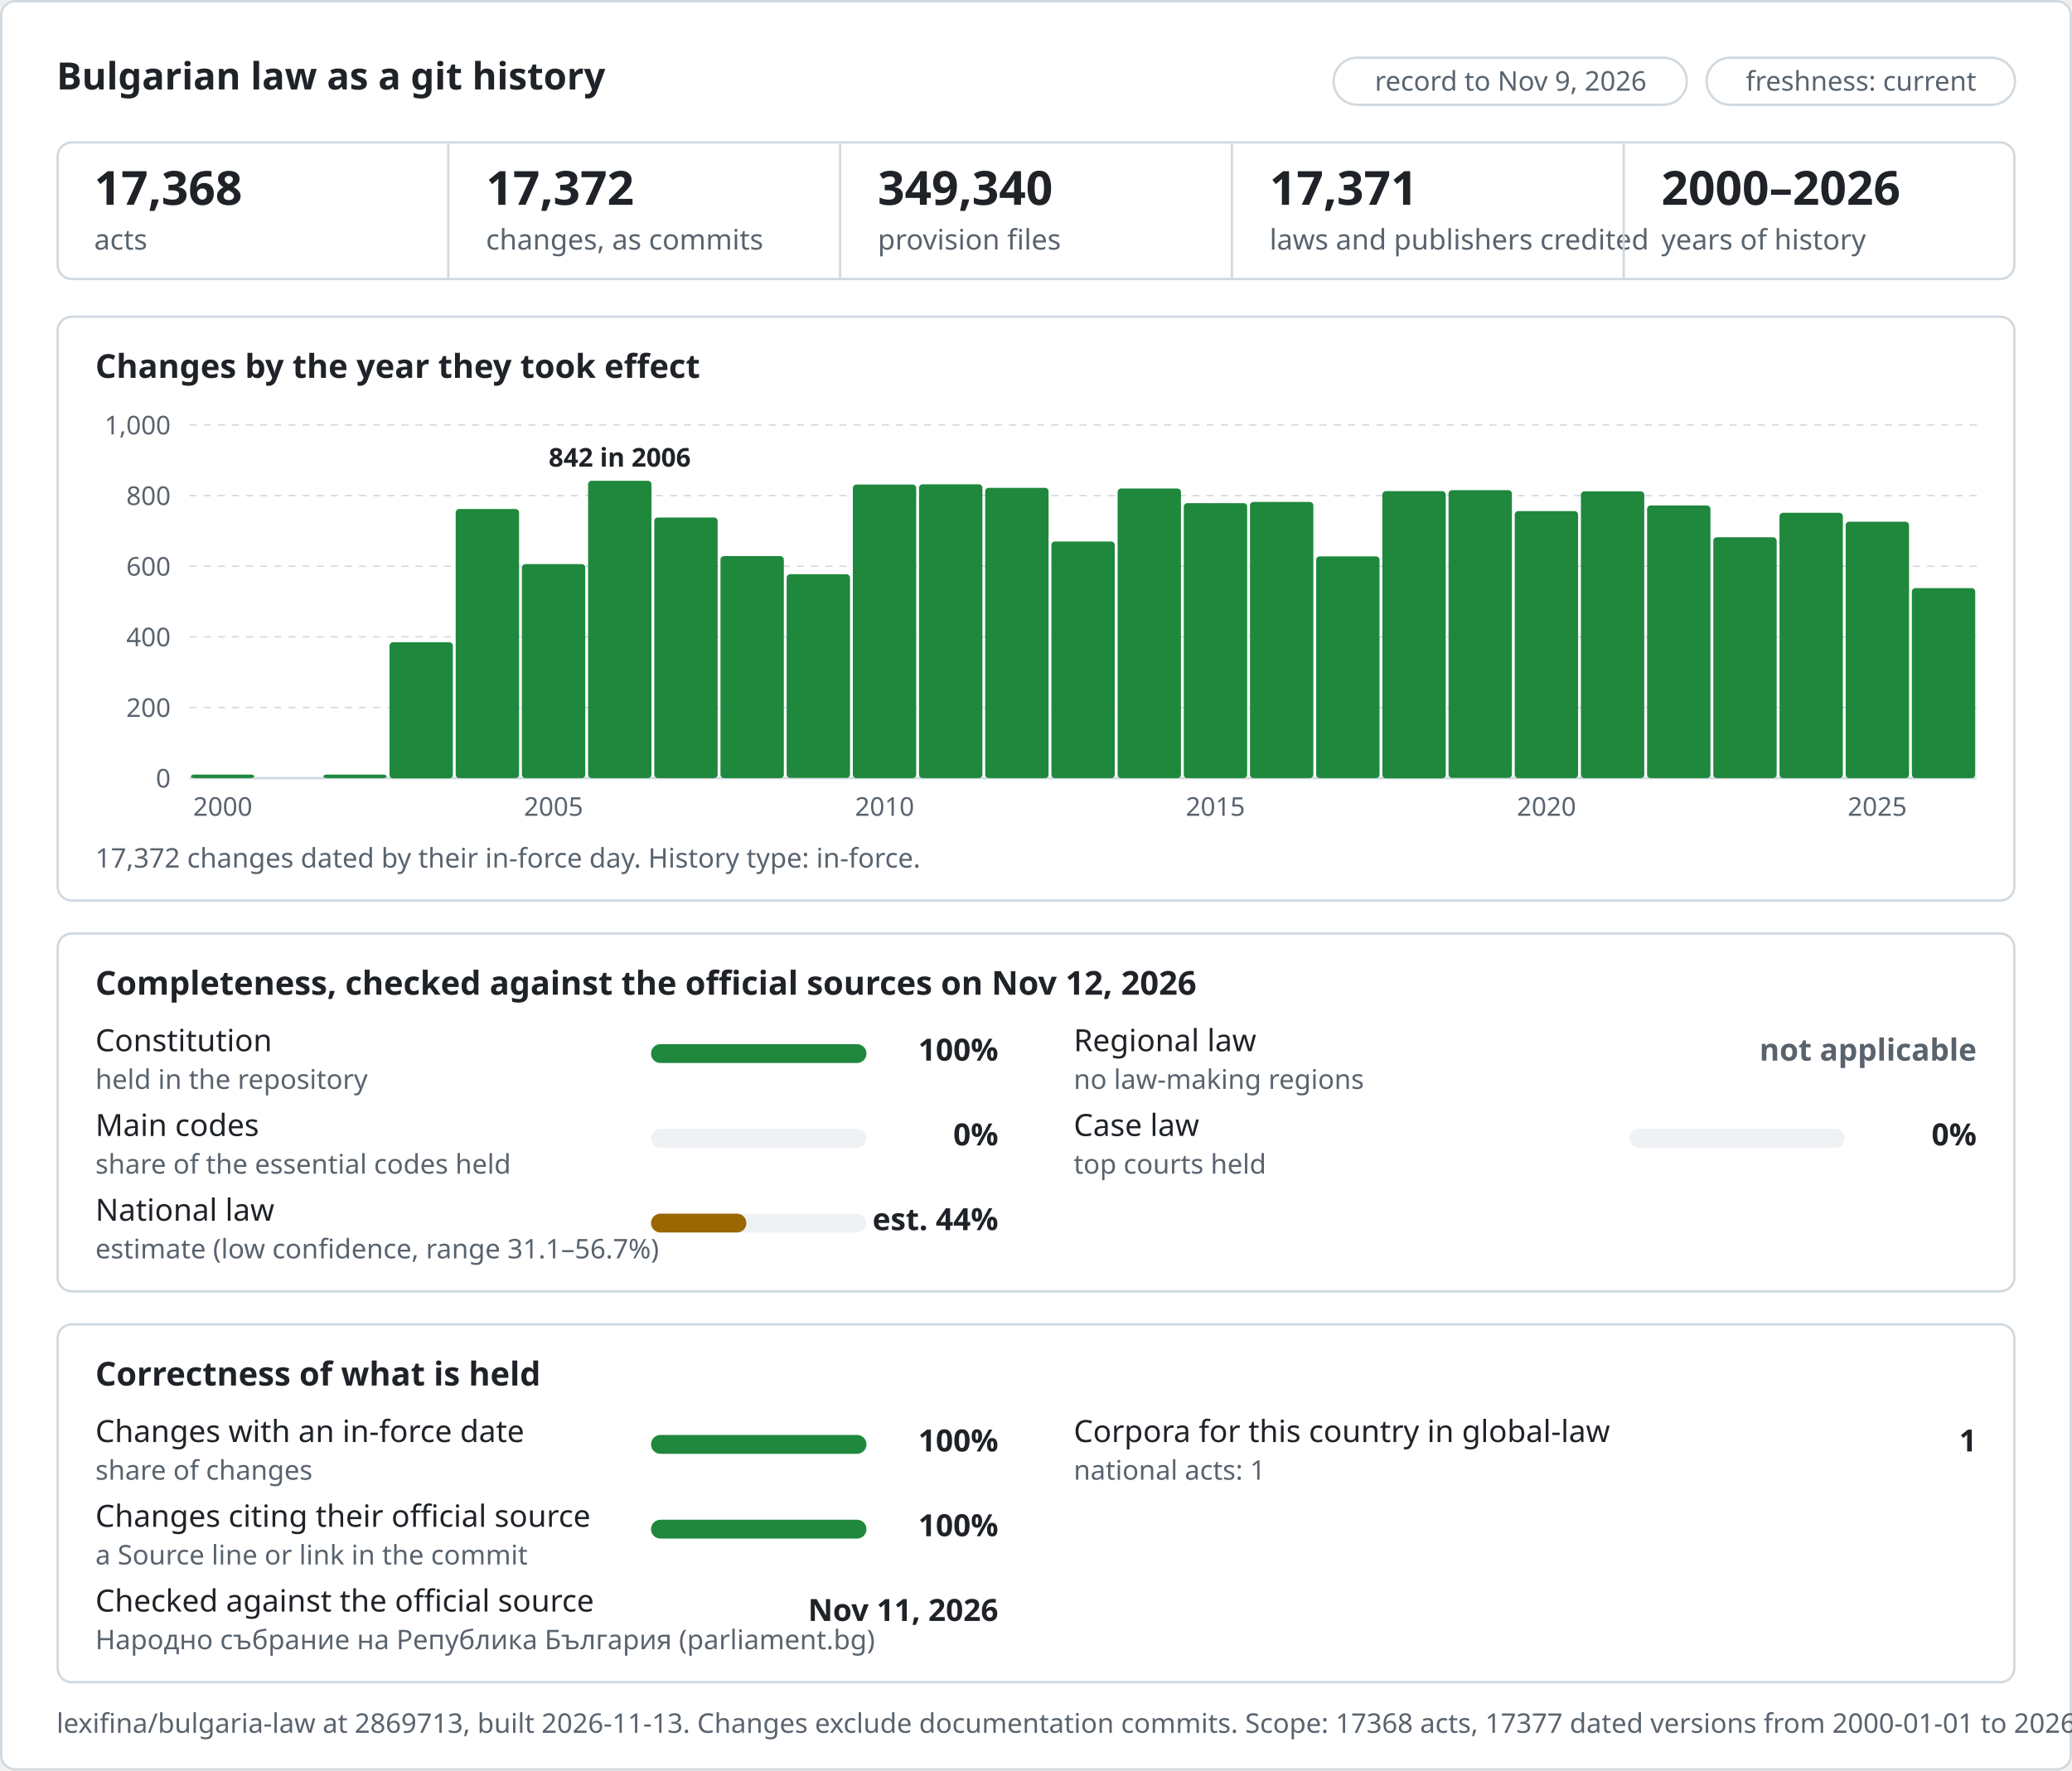
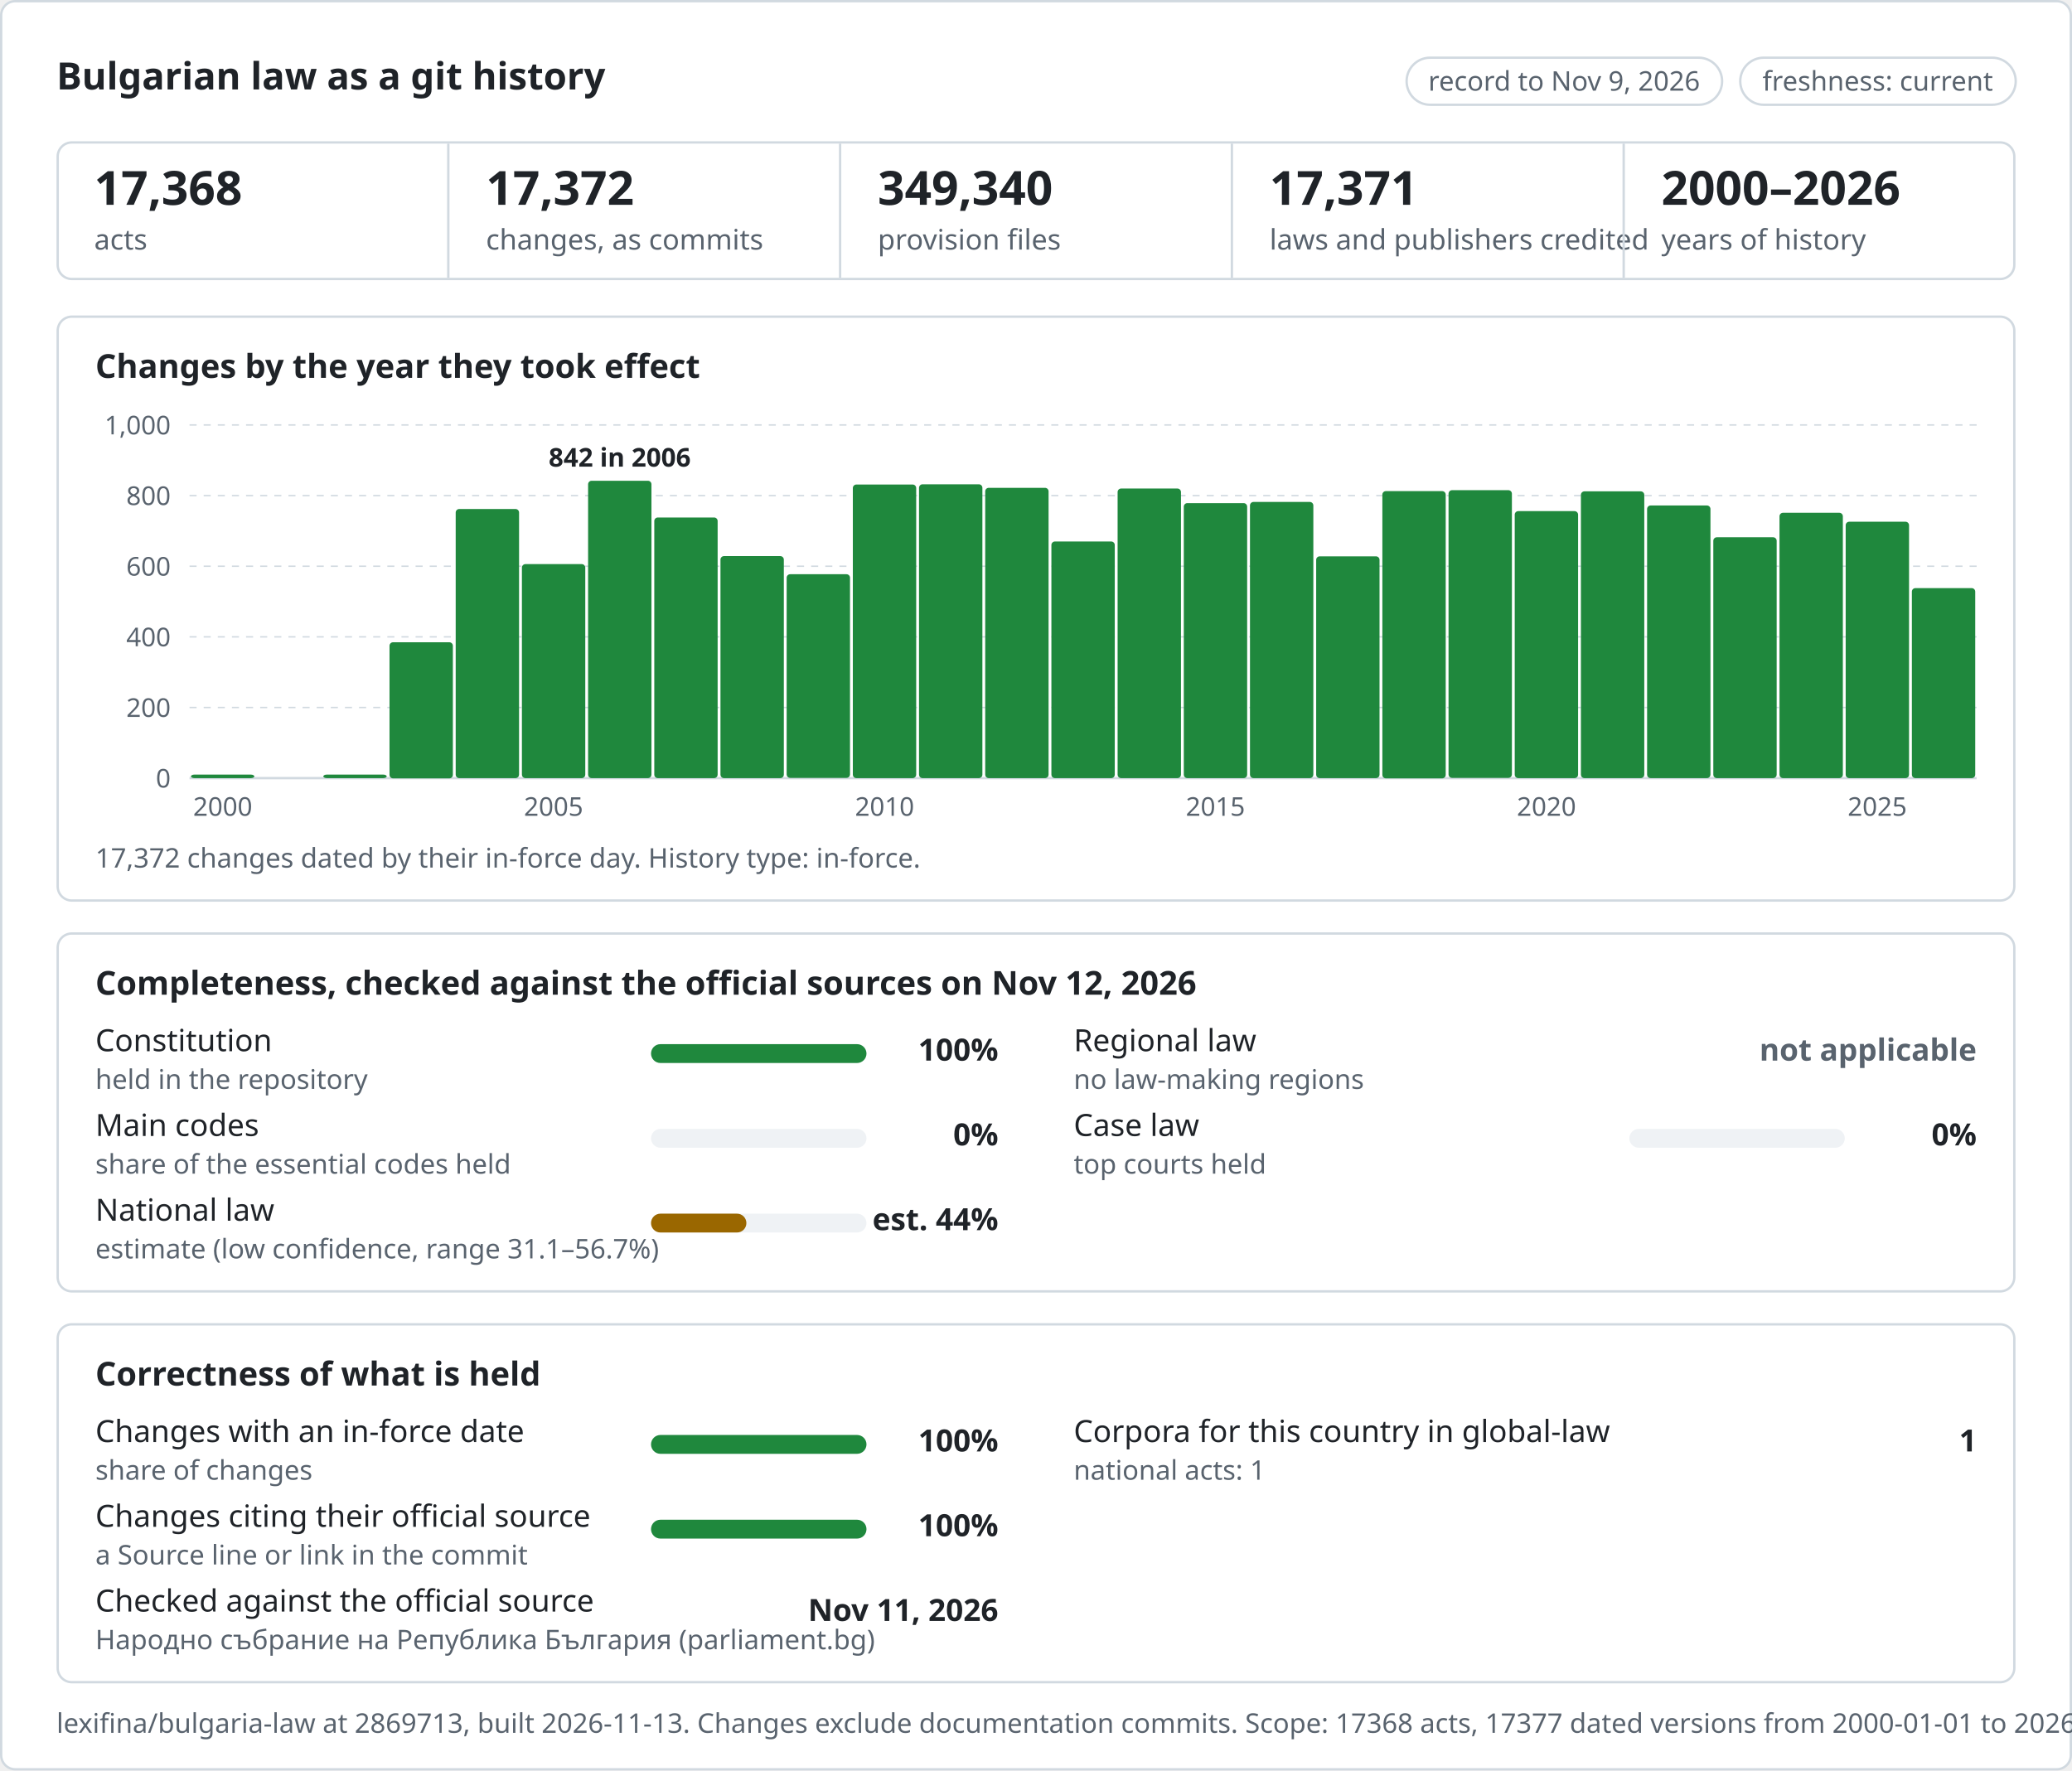
<svg xmlns="http://www.w3.org/2000/svg" width="880" height="752" viewBox="0 0 880 752" font-family="-apple-system,BlinkMacSystemFont,Segoe UI,Noto Sans,Helvetica,Arial,sans-serif">
  <rect x="0.5" y="0.5" width="879" height="751" rx="6" fill="#ffffff" stroke="#d1d9e0" />
  <text x="24" y="38" font-size="16" font-weight="600" fill="#1f2328">Bulgarian law as a git history</text>
-   <rect x="566.4" y="24.5" width="150" height="20" rx="10" fill="none" stroke="#d1d9e0" />
-   <text x="641.6" y="38.5" font-size="11.5" font-weight="500" text-anchor="middle" fill="#59636e">record to Nov 9, 2026</text>
-   <rect x="724.8" y="24.5" width="131" height="20" rx="10" fill="none" stroke="#d1d9e0" />
-   <text x="790.4" y="38.5" font-size="11.5" font-weight="500" text-anchor="middle" fill="#59636e">freshness: current</text>
+   <rect x="597.4" y="24.5" width="134" height="20" rx="10" fill="none" stroke="#d1d9e0" />
+   <text x="664.3" y="38.5" font-size="11.5" font-weight="500" text-anchor="middle" fill="#59636e">record to Nov 9, 2026</text>
+   <rect x="739.1" y="24.5" width="117" height="20" rx="10" fill="none" stroke="#d1d9e0" />
+   <text x="797.5" y="38.5" font-size="11.5" font-weight="500" text-anchor="middle" fill="#59636e">freshness: current</text>
  <rect x="24.5" y="60.5" width="831" height="58" rx="6" fill="#ffffff" stroke="#d1d9e0" />
  <text x="40.0" y="87" font-size="20" font-weight="600" fill="#1f2328">17,368</text>
  <text x="40.0" y="106" font-size="12" fill="#59636e">acts</text>
  <line x1="190.4" y1="61" x2="190.4" y2="118" stroke="#d1d9e0" />
  <text x="206.4" y="87" font-size="20" font-weight="600" fill="#1f2328">17,372</text>
  <text x="206.4" y="106" font-size="12" fill="#59636e">changes, as commits</text>
  <line x1="356.8" y1="61" x2="356.8" y2="118" stroke="#d1d9e0" />
  <text x="372.8" y="87" font-size="20" font-weight="600" fill="#1f2328">349,340</text>
  <text x="372.8" y="106" font-size="12" fill="#59636e">provision files</text>
  <line x1="523.2" y1="61" x2="523.2" y2="118" stroke="#d1d9e0" />
  <text x="539.2" y="87" font-size="20" font-weight="600" fill="#1f2328">17,371</text>
-   <text x="539.2" y="106" font-size="12" fill="#59636e">laws and publishers credited</text>
+   <text x="539.2" y="106" font-size="12" fill="#59636e" textLength="142" lengthAdjust="spacingAndGlyphs">laws and publishers credited</text>
  <line x1="689.6" y1="61" x2="689.6" y2="118" stroke="#d1d9e0" />
  <text x="705.6" y="87" font-size="20" font-weight="600" fill="#1f2328">2000–2026</text>
  <text x="705.6" y="106" font-size="12" fill="#59636e">years of history</text>
  <rect x="24.5" y="134.5" width="831" height="248" rx="6" fill="#ffffff" stroke="#d1d9e0" />
  <text x="40.5" y="160.5" font-size="14" font-weight="600" fill="#1f2328">Changes by the year they took effect</text>
  <line x1="80.5" y1="330.5" x2="839.5" y2="330.5" stroke="#d1d9e0" stroke-width="1" />
  <text x="72.5" y="334.5" font-size="11" text-anchor="end" fill="#59636e">0</text>
  <line x1="80.5" y1="300.5" x2="839.5" y2="300.5" stroke="#d1d9e0" stroke-width="0.6" stroke-dasharray="3 3" />
  <text x="72.5" y="304.5" font-size="11" text-anchor="end" fill="#59636e">200</text>
  <line x1="80.5" y1="270.5" x2="839.5" y2="270.5" stroke="#d1d9e0" stroke-width="0.6" stroke-dasharray="3 3" />
  <text x="72.5" y="274.5" font-size="11" text-anchor="end" fill="#59636e">400</text>
  <line x1="80.5" y1="240.5" x2="839.5" y2="240.5" stroke="#d1d9e0" stroke-width="0.6" stroke-dasharray="3 3" />
  <text x="72.5" y="244.5" font-size="11" text-anchor="end" fill="#59636e">600</text>
  <line x1="80.5" y1="210.5" x2="839.5" y2="210.5" stroke="#d1d9e0" stroke-width="0.6" stroke-dasharray="3 3" />
  <text x="72.5" y="214.5" font-size="11" text-anchor="end" fill="#59636e">800</text>
  <line x1="80.5" y1="180.5" x2="839.5" y2="180.5" stroke="#d1d9e0" stroke-width="0.6" stroke-dasharray="3 3" />
  <text x="72.5" y="184.5" font-size="11" text-anchor="end" fill="#59636e">1,000</text>
  <rect x="81.10" y="329.0" width="26.91" height="1.5" rx="1.5" fill="#1f883d" />
  <text x="94.6" y="346.5" font-size="11" text-anchor="middle" fill="#59636e">2000</text>
  <rect x="137.32" y="329.0" width="26.91" height="1.5" rx="1.5" fill="#1f883d" />
  <rect x="165.43" y="272.8" width="26.91" height="57.8" rx="1.5" fill="#1f883d" />
  <rect x="193.54" y="216.2" width="26.91" height="114.3" rx="1.5" fill="#1f883d" />
  <rect x="221.66" y="239.6" width="26.91" height="90.9" rx="1.5" fill="#1f883d" />
  <text x="235.1" y="346.5" font-size="11" text-anchor="middle" fill="#59636e">2005</text>
  <rect x="249.77" y="204.2" width="26.91" height="126.3" rx="1.5" fill="#1f883d" />
  <text x="263.2" y="198.2" font-size="11" font-weight="600" text-anchor="middle" fill="#1f2328">842 in 2006</text>
  <rect x="277.88" y="219.8" width="26.91" height="110.7" rx="1.5" fill="#1f883d" />
  <rect x="305.99" y="236.2" width="26.91" height="94.3" rx="1.5" fill="#1f883d" />
  <rect x="334.10" y="243.9" width="26.91" height="86.5" rx="1.5" fill="#1f883d" />
  <rect x="362.21" y="205.8" width="26.91" height="124.7" rx="1.5" fill="#1f883d" />
  <text x="375.7" y="346.5" font-size="11" text-anchor="middle" fill="#59636e">2010</text>
  <rect x="390.32" y="205.7" width="26.91" height="124.8" rx="1.5" fill="#1f883d" />
  <rect x="418.43" y="207.2" width="26.91" height="123.3" rx="1.5" fill="#1f883d" />
  <rect x="446.54" y="230.0" width="26.91" height="100.5" rx="1.5" fill="#1f883d" />
  <rect x="474.66" y="207.5" width="26.91" height="123.0" rx="1.5" fill="#1f883d" />
  <rect x="502.77" y="213.7" width="26.91" height="116.8" rx="1.5" fill="#1f883d" />
  <text x="516.2" y="346.5" font-size="11" text-anchor="middle" fill="#59636e">2015</text>
  <rect x="530.88" y="213.2" width="26.91" height="117.3" rx="1.5" fill="#1f883d" />
  <rect x="558.99" y="236.3" width="26.91" height="94.2" rx="1.5" fill="#1f883d" />
  <rect x="587.10" y="208.6" width="26.91" height="122.0" rx="1.5" fill="#1f883d" />
  <rect x="615.21" y="208.2" width="26.91" height="122.2" rx="1.5" fill="#1f883d" />
  <rect x="643.32" y="217.1" width="26.91" height="113.4" rx="1.5" fill="#1f883d" />
  <text x="656.8" y="346.5" font-size="11" text-anchor="middle" fill="#59636e">2020</text>
  <rect x="671.43" y="208.7" width="26.91" height="121.8" rx="1.5" fill="#1f883d" />
  <rect x="699.54" y="214.7" width="26.91" height="115.8" rx="1.5" fill="#1f883d" />
  <rect x="727.66" y="228.2" width="26.91" height="102.3" rx="1.5" fill="#1f883d" />
  <rect x="755.77" y="217.8" width="26.91" height="112.7" rx="1.5" fill="#1f883d" />
  <rect x="783.88" y="221.6" width="26.91" height="108.9" rx="1.5" fill="#1f883d" />
  <text x="797.3" y="346.5" font-size="11" text-anchor="middle" fill="#59636e">2025</text>
  <rect x="811.99" y="249.8" width="26.91" height="80.7" rx="1.5" fill="#1f883d" />
  <text x="40.5" y="368.5" font-size="11.5" fill="#59636e">17,372 changes dated by their in-force day. History type: in-force.</text>
  <rect x="24.5" y="396.5" width="831" height="152" rx="6" fill="#ffffff" stroke="#d1d9e0" />
  <text x="40.5" y="422.5" font-size="14" font-weight="600" fill="#1f2328">Completeness, checked against the official sources on Nov 12, 2026</text>
  <text x="40.5" y="446.5" font-size="13" fill="#1f2328">Constitution</text>
  <text x="40.5" y="462.5" font-size="11.5" fill="#59636e">held in the repository</text>
  <g>
    <rect x="276.5" y="443.5" width="91.5" height="8" rx="4" fill="#eff2f5" />
    <rect x="276.5" y="443.5" width="91.5" height="8" rx="4" fill="#1f883d" />
  </g>
  <text x="424.0" y="450.5" font-size="13" font-weight="600" text-anchor="end" fill="#1f2328">100%</text>
  <text x="40.5" y="482.5" font-size="13" fill="#1f2328">Main codes</text>
  <text x="40.5" y="498.5" font-size="11.5" fill="#59636e">share of the essential codes held</text>
  <g>
    <rect x="276.5" y="479.5" width="91.5" height="8" rx="4" fill="#eff2f5" />
  </g>
  <text x="424.0" y="486.5" font-size="13" font-weight="600" text-anchor="end" fill="#1f2328">0%</text>
  <text x="40.5" y="518.5" font-size="13" fill="#1f2328">National law</text>
  <text x="40.5" y="534.5" font-size="11.5" fill="#59636e">estimate (low confidence, range 31.1–56.7%)</text>
  <g>
    <rect x="276.5" y="515.5" width="91.5" height="8" rx="4" fill="#eff2f5" />
    <rect x="276.5" y="515.5" width="40.5" height="8" rx="4" fill="#9a6700" />
  </g>
  <text x="424.0" y="522.5" font-size="13" font-weight="600" text-anchor="end" fill="#1f2328">est. 44%</text>
  <text x="456.0" y="446.5" font-size="13" fill="#1f2328">Regional law</text>
  <text x="456.0" y="462.5" font-size="11.5" fill="#59636e">no law-making regions</text>
  <text x="839.5" y="450.5" font-size="13" font-weight="600" text-anchor="end" fill="#59636e">not applicable</text>
  <text x="456.0" y="482.5" font-size="13" fill="#1f2328">Case law</text>
  <text x="456.0" y="498.5" font-size="11.5" fill="#59636e">top courts held</text>
  <g>
    <rect x="692.0" y="479.5" width="91.5" height="8" rx="4" fill="#eff2f5" />
  </g>
  <text x="839.5" y="486.5" font-size="13" font-weight="600" text-anchor="end" fill="#1f2328">0%</text>
  <rect x="24.5" y="562.5" width="831" height="152" rx="6" fill="#ffffff" stroke="#d1d9e0" />
  <text x="40.5" y="588.5" font-size="14" font-weight="600" fill="#1f2328">Correctness of what is held</text>
  <text x="40.5" y="612.5" font-size="13" fill="#1f2328">Changes with an in-force date</text>
  <text x="40.5" y="628.5" font-size="11.5" fill="#59636e">share of changes</text>
  <g>
    <rect x="276.5" y="609.5" width="91.5" height="8" rx="4" fill="#eff2f5" />
    <rect x="276.5" y="609.5" width="91.5" height="8" rx="4" fill="#1f883d" />
  </g>
  <text x="424.0" y="616.5" font-size="13" font-weight="600" text-anchor="end" fill="#1f2328">100%</text>
  <text x="40.5" y="648.5" font-size="13" fill="#1f2328">Changes citing their official source</text>
  <text x="40.5" y="664.5" font-size="11.5" fill="#59636e">a Source line or link in the commit</text>
  <g>
    <rect x="276.5" y="645.5" width="91.5" height="8" rx="4" fill="#eff2f5" />
    <rect x="276.5" y="645.5" width="91.5" height="8" rx="4" fill="#1f883d" />
  </g>
  <text x="424.0" y="652.5" font-size="13" font-weight="600" text-anchor="end" fill="#1f2328">100%</text>
  <text x="40.5" y="684.5" font-size="13" fill="#1f2328">Checked against the official source</text>
  <text x="40.5" y="700.5" font-size="11.5" fill="#59636e">Народно събрание на Република България (parliament.bg)</text>
  <text x="424.0" y="688.5" font-size="13" font-weight="600" text-anchor="end" fill="#1f2328">Nov 11, 2026</text>
  <text x="456.0" y="612.5" font-size="13" fill="#1f2328">Corpora for this country in global-law</text>
  <text x="456.0" y="628.5" font-size="11.5" fill="#59636e">national acts: 1</text>
  <text x="839.5" y="616.5" font-size="13" font-weight="600" text-anchor="end" fill="#1f2328">1</text>
-   <text x="24" y="736" font-size="11.5" fill="#59636e">lexifina/bulgaria-law at 2869713, built 2026-11-13. Changes exclude documentation commits. Scope: 17368 acts, 17377 dated versions from 2000-01-01 to 2026-11-09</text>
+   <text x="24" y="736" font-size="11.5" fill="#59636e" textLength="832" lengthAdjust="spacingAndGlyphs">lexifina/bulgaria-law at 2869713, built 2026-11-13. Changes exclude documentation commits. Scope: 17368 acts, 17377 dated versions from 2000-01-01 to 2026-11-09</text>
</svg>
